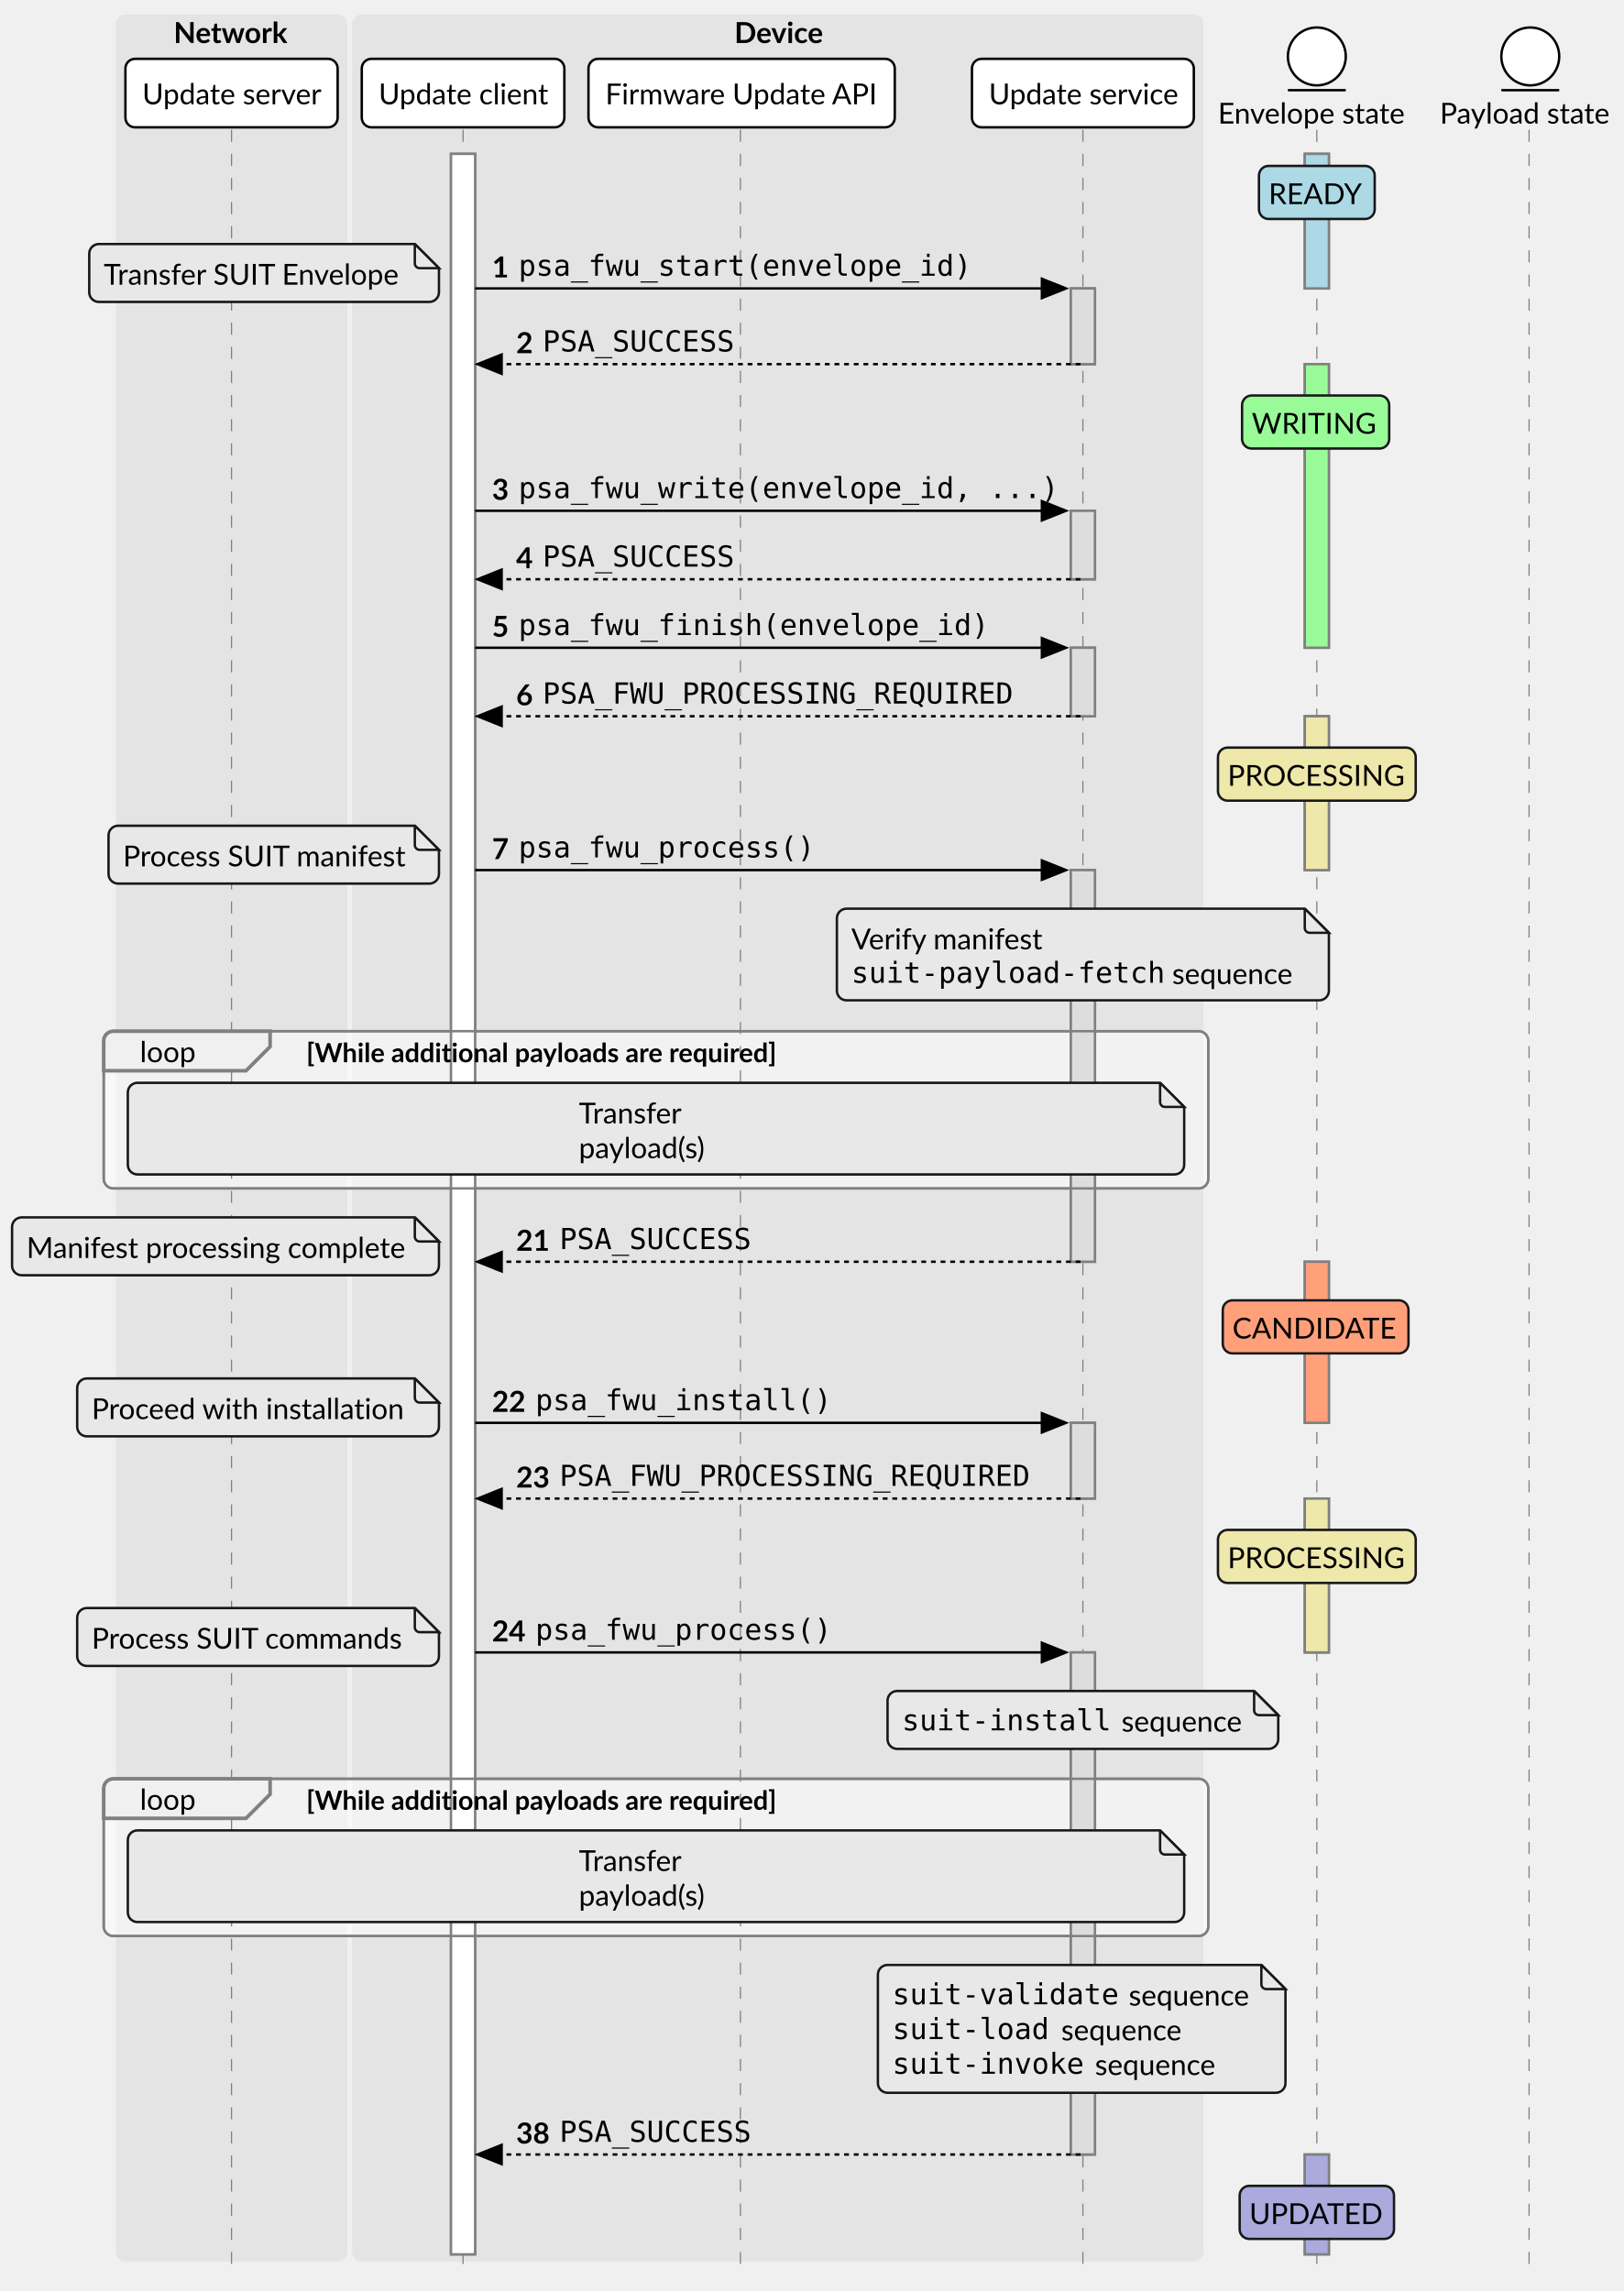
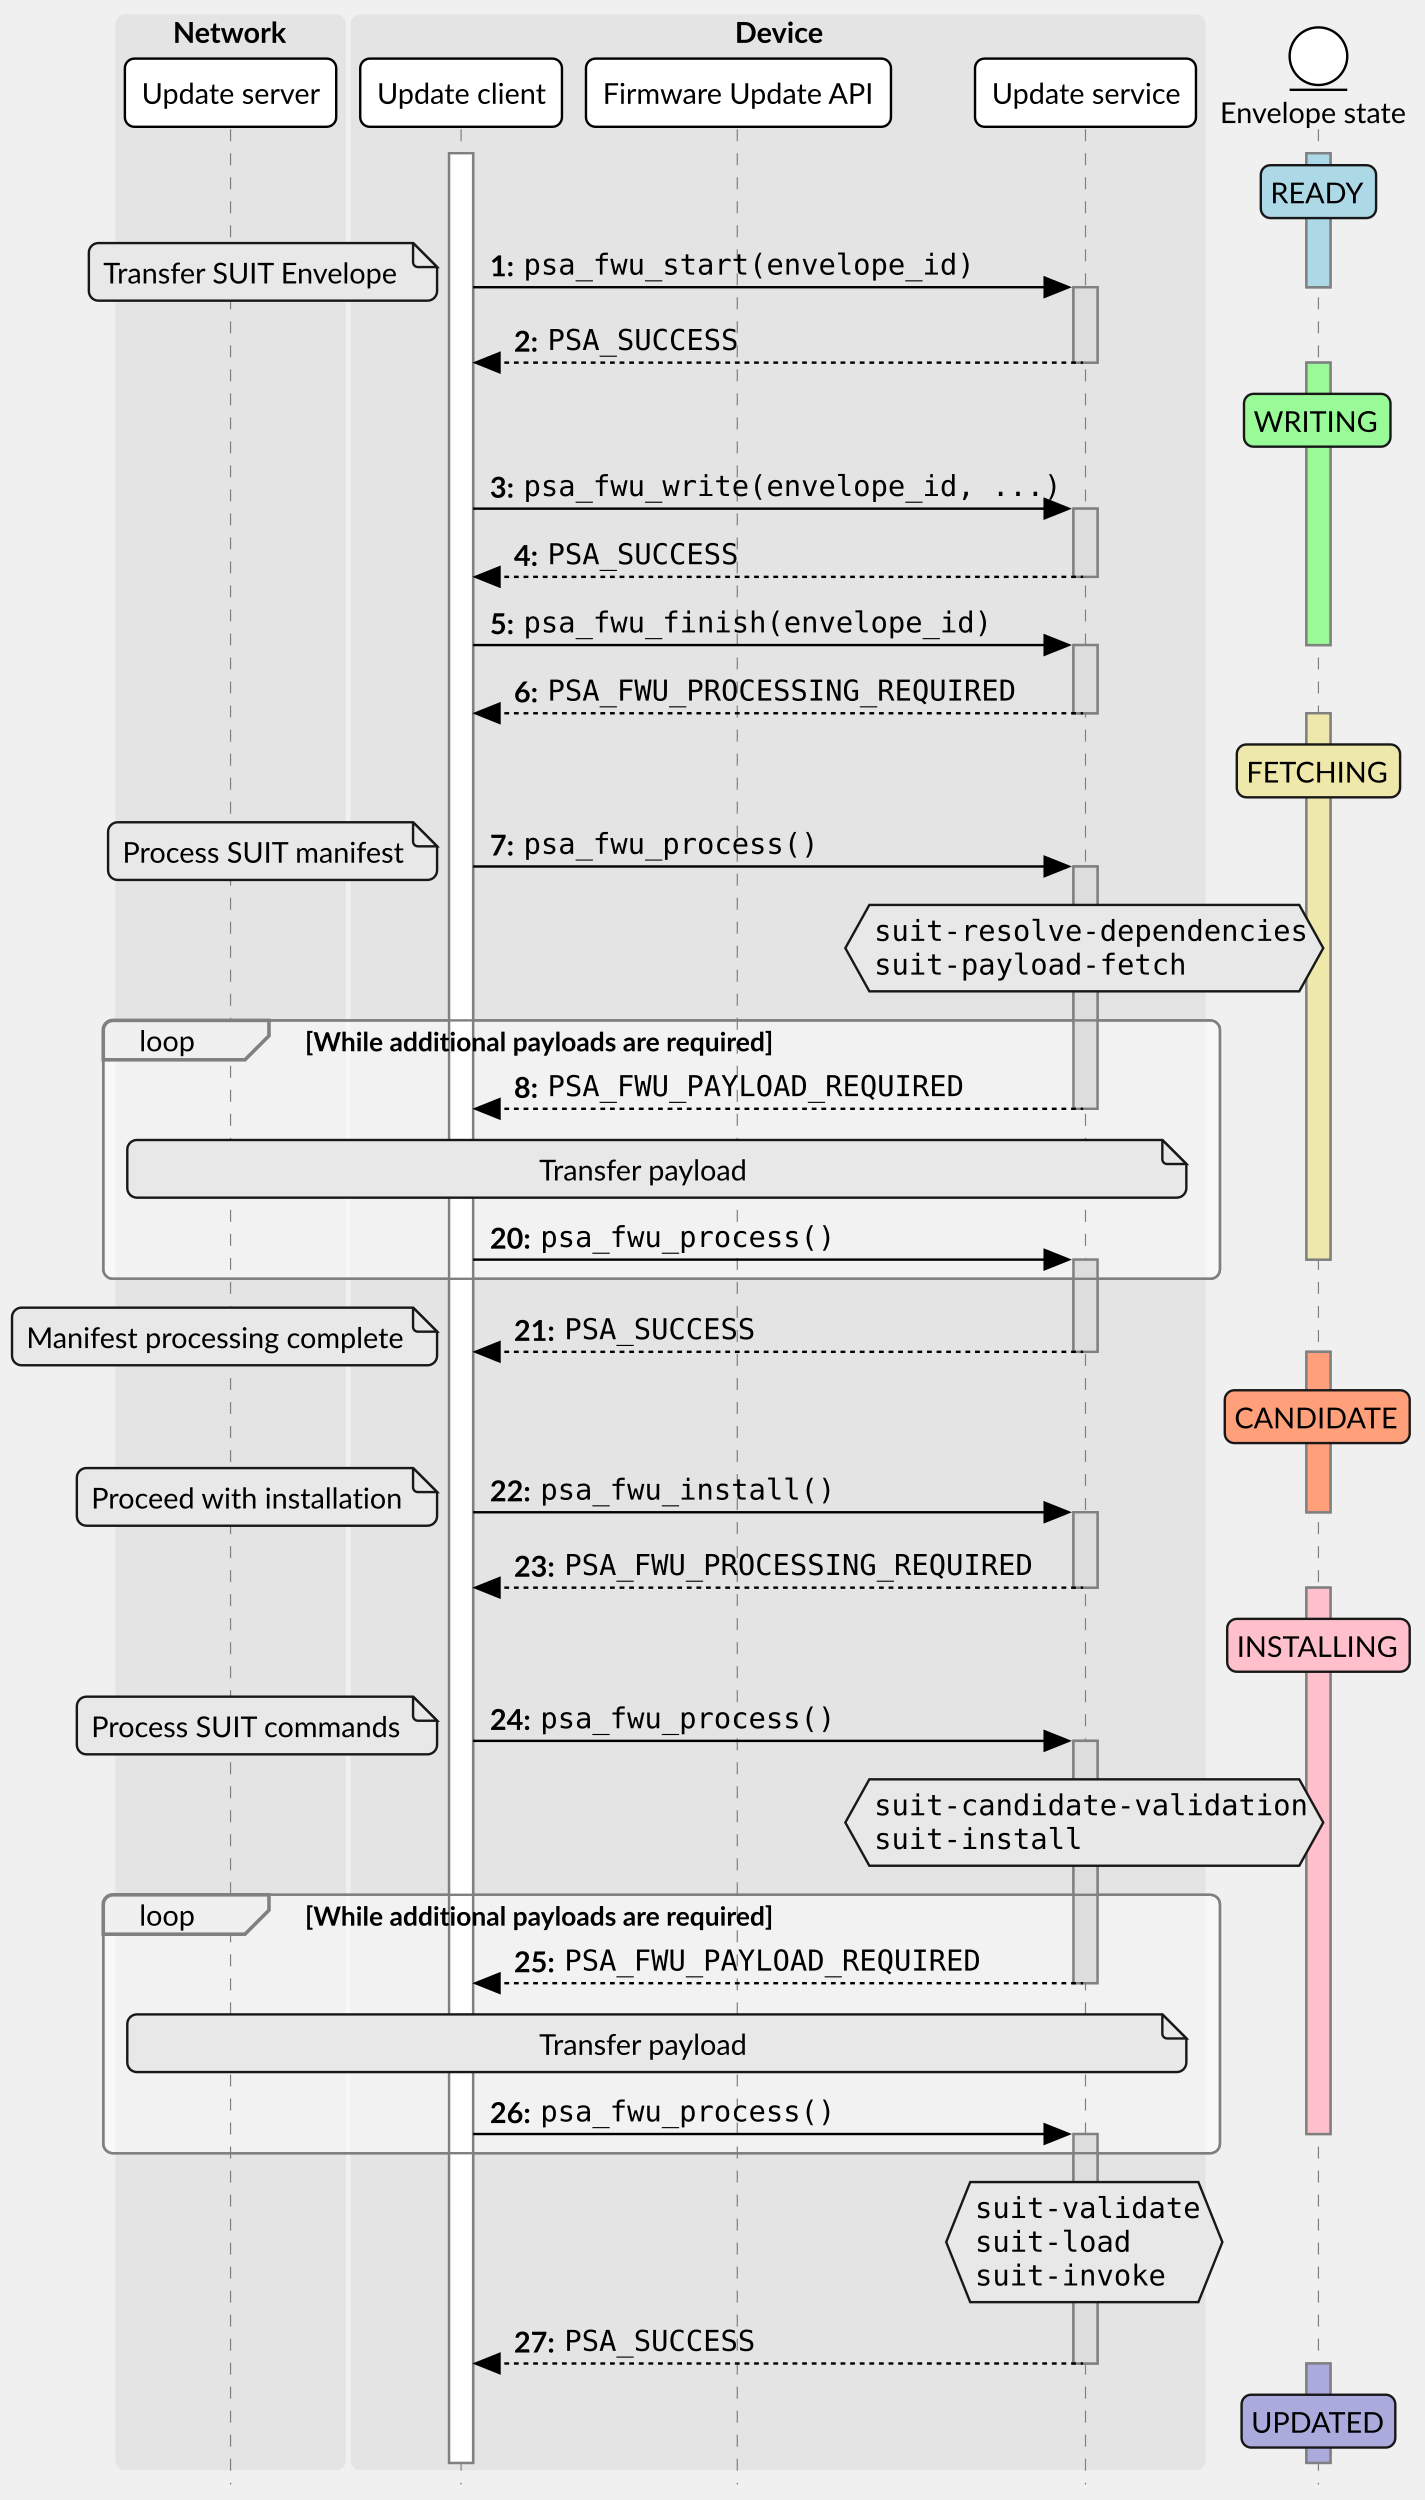
- <svg xmlns="http://www.w3.org/2000/svg" contentStyleType="text/css" height="950px" preserveAspectRatio="none" style="width:673px;height:950px;background:#FFFFFF55;" version="1.1" viewBox="0 0 673 950" width="673px" zoomAndPan="magnify">
+ <svg xmlns="http://www.w3.org/2000/svg" contentStyleType="text/css" height="1041px" preserveAspectRatio="none" style="width:593px;height:1041px;background:#FFFFFF55;" version="1.1" viewBox="0 0 593 1041" width="593px" zoomAndPan="magnify">
  <defs />
  <g>
-     <rect fill="#E0E0E0" fill-opacity="0.753" height="931.803" rx="4" ry="4" style="stroke:none;stroke-width:0.5;" width="96" x="48" y="6" />
+     <rect fill="#E0E0E0" fill-opacity="0.753" height="1022.558" rx="4" ry="4" style="stroke:none;stroke-width:0.5;" width="96" x="48" y="6" />
    <text fill="#000000" font-family="Lato,sans-serif" font-size="12" font-weight="bold" lengthAdjust="spacing" textLength="48" x="72" y="17.844">Network</text>
-     <rect fill="#E0E0E0" fill-opacity="0.753" height="931.803" rx="4" ry="4" style="stroke:none;stroke-width:0.5;" width="353" x="146" y="6" />
-     <text fill="#000000" font-family="Lato,sans-serif" font-size="12" font-weight="bold" lengthAdjust="spacing" textLength="36" x="304.5" y="17.844">Device</text>
-     <rect fill="#FFFFFF" height="871.003" style="stroke:#808080;stroke-width:1.0;" width="10" x="187" y="63.8" />
-     <rect fill="#DDDDDD" height="31.4" style="stroke:#808080;stroke-width:1.0;" width="10" x="444" y="119.6" />
-     <rect fill="#DDDDDD" height="28.4" style="stroke:#808080;stroke-width:1.0;" width="10" x="444" y="211.801" />
-     <rect fill="#DDDDDD" height="28.4" style="stroke:#808080;stroke-width:1.0;" width="10" x="444" y="268.601" />
-     <rect fill="#DDDDDD" height="162.401" style="stroke:#808080;stroke-width:1.0;" width="10" x="444" y="360.801" />
-     <rect fill="#DDDDDD" height="31.4" style="stroke:#808080;stroke-width:1.0;" width="10" x="444" y="590.002" />
-     <rect fill="#DDDDDD" height="208.201" style="stroke:#808080;stroke-width:1.0;" width="10" x="444" y="685.202" />
-     <rect fill="#ADD8E6" height="55.8" style="stroke:#808080;stroke-width:1.0;" width="10" x="541" y="63.8" />
-     <rect fill="#98FB98" height="117.6" style="stroke:#808080;stroke-width:1.0;" width="10" x="541" y="151" />
-     <rect fill="#EEE8AA" height="63.8" style="stroke:#808080;stroke-width:1.0;" width="10" x="541" y="297.001" />
-     <rect fill="#FFA07A" height="66.8" style="stroke:#808080;stroke-width:1.0;" width="10" x="541" y="523.202" />
-     <rect fill="#EEE8AA" height="63.8" style="stroke:#808080;stroke-width:1.0;" width="10" x="541" y="621.402" />
-     <rect fill="#AAAADD" height="41.4" style="stroke:#808080;stroke-width:1.0;" width="10" x="541" y="893.403" />
-     <rect fill="#FFFFFF" fill-opacity="0.502" height="65.2" rx="4" ry="4" style="stroke:#808080;stroke-width:1.0;" width="458" x="43" y="427.601" />
-     <rect fill="#FFFFFF" fill-opacity="0.502" height="65.2" rx="4" ry="4" style="stroke:#808080;stroke-width:1.0;" width="458" x="43" y="737.602" />
-     <line style="stroke:#808080;stroke-width:0.5;stroke-dasharray:5.0,5.0;" x1="96" x2="96" y1="53.8" y2="943.803" />
-     <line style="stroke:#808080;stroke-width:0.5;stroke-dasharray:5.0,5.0;" x1="192" x2="192" y1="53.8" y2="943.803" />
-     <line style="stroke:#808080;stroke-width:0.5;stroke-dasharray:5.0,5.0;" x1="307" x2="307" y1="53.8" y2="943.803" />
-     <line style="stroke:#808080;stroke-width:0.5;stroke-dasharray:5.0,5.0;" x1="449" x2="449" y1="53.8" y2="943.803" />
-     <line style="stroke:#808080;stroke-width:0.5;stroke-dasharray:5.0,5.0;" x1="546" x2="546" y1="53.8" y2="943.803" />
-     <line style="stroke:#808080;stroke-width:0.5;stroke-dasharray:5.0,5.0;" x1="634" x2="634" y1="53.8" y2="943.803" />
+     <rect fill="#E0E0E0" fill-opacity="0.753" height="1022.558" rx="4" ry="4" style="stroke:none;stroke-width:0.5;" width="356" x="146" y="6" />
+     <text fill="#000000" font-family="Lato,sans-serif" font-size="12" font-weight="bold" lengthAdjust="spacing" textLength="36" x="306" y="17.844">Device</text>
+     <rect fill="#FFFFFF" height="961.758" style="stroke:#808080;stroke-width:1.0;" width="10" x="187" y="63.8" />
+     <rect fill="#DDDDDD" height="31.4" style="stroke:#808080;stroke-width:1.0;" width="10" x="447" y="119.6" />
+     <rect fill="#DDDDDD" height="28.4" style="stroke:#808080;stroke-width:1.0;" width="10" x="447" y="211.801" />
+     <rect fill="#DDDDDD" height="28.4" style="stroke:#808080;stroke-width:1.0;" width="10" x="447" y="268.601" />
+     <rect fill="#DDDDDD" height="100.902" style="stroke:#808080;stroke-width:1.0;" width="10" x="447" y="360.801" />
+     <rect fill="#DDDDDD" height="38.4" style="stroke:#808080;stroke-width:1.0;" width="10" x="447" y="524.503" />
+     <rect fill="#DDDDDD" height="31.4" style="stroke:#808080;stroke-width:1.0;" width="10" x="447" y="629.703" />
+     <rect fill="#DDDDDD" height="100.902" style="stroke:#808080;stroke-width:1.0;" width="10" x="447" y="724.904" />
+     <rect fill="#DDDDDD" height="95.552" style="stroke:#808080;stroke-width:1.0;" width="10" x="447" y="888.606" />
+     <rect fill="#ADD8E6" height="55.8" style="stroke:#808080;stroke-width:1.0;" width="10" x="544" y="63.8" />
+     <rect fill="#98FB98" height="117.6" style="stroke:#808080;stroke-width:1.0;" width="10" x="544" y="151" />
+     <rect fill="#EEE8AA" height="227.502" style="stroke:#808080;stroke-width:1.0;" width="10" x="544" y="297.001" />
+     <rect fill="#FFA07A" height="66.8" style="stroke:#808080;stroke-width:1.0;" width="10" x="544" y="562.903" />
+     <rect fill="#FFC0CB" height="227.502" style="stroke:#808080;stroke-width:1.0;" width="10" x="544" y="661.104" />
+     <rect fill="#AAAADD" height="41.4" style="stroke:#808080;stroke-width:1.0;" width="10" x="544" y="984.158" />
+     <rect fill="#FFFFFF" fill-opacity="0.502" height="107.6" rx="4" ry="4" style="stroke:#808080;stroke-width:1.0;" width="465" x="43" y="424.903" />
+     <rect fill="#FFFFFF" fill-opacity="0.502" height="107.6" rx="4" ry="4" style="stroke:#808080;stroke-width:1.0;" width="465" x="43" y="789.005" />
+     <line style="stroke:#808080;stroke-width:0.5;stroke-dasharray:5.0,5.0;" x1="96" x2="96" y1="53.8" y2="1034.558" />
+     <line style="stroke:#808080;stroke-width:0.5;stroke-dasharray:5.0,5.0;" x1="192" x2="192" y1="53.8" y2="1034.558" />
+     <line style="stroke:#808080;stroke-width:0.5;stroke-dasharray:5.0,5.0;" x1="307" x2="307" y1="53.8" y2="1034.558" />
+     <line style="stroke:#808080;stroke-width:0.5;stroke-dasharray:5.0,5.0;" x1="452" x2="452" y1="53.8" y2="1034.558" />
+     <line style="stroke:#808080;stroke-width:0.5;stroke-dasharray:5.0,5.0;" x1="549" x2="549" y1="53.8" y2="1034.558" />
    <rect fill="#FFFFFF" height="28.4" rx="4" ry="4" style="stroke:#000000;stroke-width:1.0;" width="88" x="52" y="24.4" />
    <text fill="#000000" font-family="Lato,sans-serif" font-size="12" lengthAdjust="spacing" textLength="74" x="59" y="43.244">Update server</text>
    <rect fill="#FFFFFF" height="28.4" rx="4" ry="4" style="stroke:#000000;stroke-width:1.0;" width="84" x="150" y="24.4" />
    <text fill="#000000" font-family="Lato,sans-serif" font-size="12" lengthAdjust="spacing" textLength="70" x="157" y="43.244">Update client</text>
    <rect fill="#FFFFFF" height="28.4" rx="4" ry="4" style="stroke:#000000;stroke-width:1.0;" width="127" x="244" y="24.4" />
    <text fill="#000000" font-family="Lato,sans-serif" font-size="12" lengthAdjust="spacing" textLength="113" x="251" y="43.244">Firmware Update API</text>
-     <rect fill="#FFFFFF" height="28.4" rx="4" ry="4" style="stroke:#000000;stroke-width:1.0;" width="92" x="403" y="24.4" />
-     <text fill="#000000" font-family="Lato,sans-serif" font-size="12" lengthAdjust="spacing" textLength="78" x="410" y="43.244">Update service</text>
-     <text fill="#000000" font-family="Lato,sans-serif" font-size="12" lengthAdjust="spacing" textLength="76" x="505" y="51.244">Envelope state</text>
-     <ellipse cx="546" cy="23.4" fill="#FFFFFF" rx="12" ry="12" style="stroke:#000000;stroke-width:1.0;" />
-     <line style="stroke:#000000;stroke-width:1.0;" x1="534" x2="558" y1="37.4" y2="37.4" />
-     <text fill="#000000" font-family="Lato,sans-serif" font-size="12" lengthAdjust="spacing" textLength="69" x="597" y="51.244">Payload state</text>
-     <ellipse cx="634.5" cy="23.4" fill="#FFFFFF" rx="12" ry="12" style="stroke:#000000;stroke-width:1.0;" />
-     <line style="stroke:#000000;stroke-width:1.0;" x1="622.5" x2="646.5" y1="37.4" y2="37.4" />
-     <rect fill="#FFFFFF" height="871.003" style="stroke:#808080;stroke-width:1.0;" width="10" x="187" y="63.8" />
-     <rect fill="#DDDDDD" height="31.4" style="stroke:#808080;stroke-width:1.0;" width="10" x="444" y="119.6" />
-     <rect fill="#DDDDDD" height="28.4" style="stroke:#808080;stroke-width:1.0;" width="10" x="444" y="211.801" />
-     <rect fill="#DDDDDD" height="28.4" style="stroke:#808080;stroke-width:1.0;" width="10" x="444" y="268.601" />
-     <rect fill="#DDDDDD" height="162.401" style="stroke:#808080;stroke-width:1.0;" width="10" x="444" y="360.801" />
-     <rect fill="#DDDDDD" height="31.4" style="stroke:#808080;stroke-width:1.0;" width="10" x="444" y="590.002" />
-     <rect fill="#DDDDDD" height="208.201" style="stroke:#808080;stroke-width:1.0;" width="10" x="444" y="685.202" />
-     <rect fill="#ADD8E6" height="55.8" style="stroke:#808080;stroke-width:1.0;" width="10" x="541" y="63.8" />
-     <rect fill="#98FB98" height="117.6" style="stroke:#808080;stroke-width:1.0;" width="10" x="541" y="151" />
-     <rect fill="#EEE8AA" height="63.8" style="stroke:#808080;stroke-width:1.0;" width="10" x="541" y="297.001" />
-     <rect fill="#FFA07A" height="66.8" style="stroke:#808080;stroke-width:1.0;" width="10" x="541" y="523.202" />
-     <rect fill="#EEE8AA" height="63.8" style="stroke:#808080;stroke-width:1.0;" width="10" x="541" y="621.402" />
-     <rect fill="#AAAADD" height="41.4" style="stroke:#808080;stroke-width:1.0;" width="10" x="541" y="893.403" />
-     <rect fill="#ADD8E6" height="22" rx="4" ry="4" style="stroke:#181818;stroke-width:1.0;" width="48" x="522" y="68.8" />
-     <text fill="#000000" font-family="Lato,sans-serif" font-size="12" lengthAdjust="spacing" textLength="40" x="526" y="84.644">READY</text>
-     <polygon fill="#000000" points="432,115.6,442,119.6,432,123.6" style="stroke:#000000;stroke-width:1.0;" />
-     <line style="stroke:#000000;stroke-width:1.0;" x1="197" x2="438" y1="119.6" y2="119.6" />
-     <text fill="#000000" font-family="Lato,sans-serif" font-size="12" font-weight="bold" lengthAdjust="spacing" textLength="7" x="204" y="115.044">1</text>
-     <text fill="#000000" font-family="Consolas,Menlo,monospace" font-size="12" lengthAdjust="spacing" textLength="182" x="215" y="114.338">psa_fwu_start(envelope_id)</text>
+     <rect fill="#FFFFFF" height="28.4" rx="4" ry="4" style="stroke:#000000;stroke-width:1.0;" width="92" x="406" y="24.4" />
+     <text fill="#000000" font-family="Lato,sans-serif" font-size="12" lengthAdjust="spacing" textLength="78" x="413" y="43.244">Update service</text>
+     <text fill="#000000" font-family="Lato,sans-serif" font-size="12" lengthAdjust="spacing" textLength="76" x="508" y="51.244">Envelope state</text>
+     <ellipse cx="549" cy="23.4" fill="#FFFFFF" rx="12" ry="12" style="stroke:#000000;stroke-width:1.0;" />
+     <line style="stroke:#000000;stroke-width:1.0;" x1="537" x2="561" y1="37.4" y2="37.4" />
+     <rect fill="#FFFFFF" height="961.758" style="stroke:#808080;stroke-width:1.0;" width="10" x="187" y="63.8" />
+     <rect fill="#DDDDDD" height="31.4" style="stroke:#808080;stroke-width:1.0;" width="10" x="447" y="119.6" />
+     <rect fill="#DDDDDD" height="28.4" style="stroke:#808080;stroke-width:1.0;" width="10" x="447" y="211.801" />
+     <rect fill="#DDDDDD" height="28.4" style="stroke:#808080;stroke-width:1.0;" width="10" x="447" y="268.601" />
+     <rect fill="#DDDDDD" height="100.902" style="stroke:#808080;stroke-width:1.0;" width="10" x="447" y="360.801" />
+     <rect fill="#DDDDDD" height="38.4" style="stroke:#808080;stroke-width:1.0;" width="10" x="447" y="524.503" />
+     <rect fill="#DDDDDD" height="31.4" style="stroke:#808080;stroke-width:1.0;" width="10" x="447" y="629.703" />
+     <rect fill="#DDDDDD" height="100.902" style="stroke:#808080;stroke-width:1.0;" width="10" x="447" y="724.904" />
+     <rect fill="#DDDDDD" height="95.552" style="stroke:#808080;stroke-width:1.0;" width="10" x="447" y="888.606" />
+     <rect fill="#ADD8E6" height="55.8" style="stroke:#808080;stroke-width:1.0;" width="10" x="544" y="63.8" />
+     <rect fill="#98FB98" height="117.6" style="stroke:#808080;stroke-width:1.0;" width="10" x="544" y="151" />
+     <rect fill="#EEE8AA" height="227.502" style="stroke:#808080;stroke-width:1.0;" width="10" x="544" y="297.001" />
+     <rect fill="#FFA07A" height="66.8" style="stroke:#808080;stroke-width:1.0;" width="10" x="544" y="562.903" />
+     <rect fill="#FFC0CB" height="227.502" style="stroke:#808080;stroke-width:1.0;" width="10" x="544" y="661.104" />
+     <rect fill="#AAAADD" height="41.4" style="stroke:#808080;stroke-width:1.0;" width="10" x="544" y="984.158" />
+     <rect fill="#ADD8E6" height="22" rx="4" ry="4" style="stroke:#181818;stroke-width:1.0;" width="48" x="525" y="68.8" />
+     <text fill="#000000" font-family="Lato,sans-serif" font-size="12" lengthAdjust="spacing" textLength="40" x="529" y="84.644">READY</text>
+     <polygon fill="#000000" points="435,115.6,445,119.6,435,123.6" style="stroke:#000000;stroke-width:1.0;" />
+     <line style="stroke:#000000;stroke-width:1.0;" x1="197" x2="441" y1="119.6" y2="119.6" />
+     <text fill="#000000" font-family="Lato,sans-serif" font-size="12" font-weight="bold" lengthAdjust="spacing" textLength="10" x="204" y="115.044">1:</text>
+     <text fill="#000000" font-family="Consolas,Menlo,monospace" font-size="12" lengthAdjust="spacing" textLength="182" x="218" y="114.338">psa_fwu_start(envelope_id)</text>
    <path d="M37,105.2 L37,121.2 A4,4 0 0 0 41,125.2 L178,125.2 A4,4 0 0 0 182,121.2 L182,111.2 L172,101.2 L41,101.2 A4,4 0 0 0 37,105.2 " fill="#E8E8E8" style="stroke:#181818;stroke-width:1.0;" />
    <path d="M172,101.2 L172,109.2 A2,2 0 0 0 174,111.2 L182,111.2 L172,101.2 " fill="#E8E8E8" style="stroke:#181818;stroke-width:1.0;" />
    <text fill="#000000" font-family="Lato,sans-serif" font-size="12" lengthAdjust="spacing" textLength="124" x="43" y="118.044">Transfer SUIT Envelope</text>
    <polygon fill="#000000" points="208,147,198,151,208,155" style="stroke:#000000;stroke-width:1.0;" />
-     <line style="stroke:#000000;stroke-width:1.0;stroke-dasharray:2.0,2.0;" x1="202" x2="448" y1="151" y2="151" />
-     <text fill="#000000" font-family="Lato,sans-serif" font-size="12" font-weight="bold" lengthAdjust="spacing" textLength="7" x="214" y="146.445">2</text>
-     <text fill="#000000" font-family="Consolas,Menlo,monospace" font-size="12" lengthAdjust="spacing" textLength="77" x="225" y="145.738">PSA_SUCCESS</text>
-     <rect fill="#98FB98" height="22" rx="4" ry="4" style="stroke:#181818;stroke-width:1.0;" width="61" x="515" y="164" />
-     <text fill="#000000" font-family="Lato,sans-serif" font-size="12" lengthAdjust="spacing" textLength="53" x="519" y="179.845">WRITING</text>
-     <polygon fill="#000000" points="432,207.801,442,211.801,432,215.801" style="stroke:#000000;stroke-width:1.0;" />
-     <line style="stroke:#000000;stroke-width:1.0;" x1="197" x2="438" y1="211.801" y2="211.801" />
-     <text fill="#000000" font-family="Lato,sans-serif" font-size="12" font-weight="bold" lengthAdjust="spacing" textLength="7" x="204" y="207.245">3</text>
-     <text fill="#000000" font-family="Consolas,Menlo,monospace" font-size="12" lengthAdjust="spacing" textLength="217" x="215" y="206.538">psa_fwu_write(envelope_id, ...)</text>
+     <line style="stroke:#000000;stroke-width:1.0;stroke-dasharray:2.0,2.0;" x1="202" x2="451" y1="151" y2="151" />
+     <text fill="#000000" font-family="Lato,sans-serif" font-size="12" font-weight="bold" lengthAdjust="spacing" textLength="10" x="214" y="146.445">2:</text>
+     <text fill="#000000" font-family="Consolas,Menlo,monospace" font-size="12" lengthAdjust="spacing" textLength="77" x="228" y="145.738">PSA_SUCCESS</text>
+     <rect fill="#98FB98" height="22" rx="4" ry="4" style="stroke:#181818;stroke-width:1.0;" width="61" x="518" y="164" />
+     <text fill="#000000" font-family="Lato,sans-serif" font-size="12" lengthAdjust="spacing" textLength="53" x="522" y="179.845">WRITING</text>
+     <polygon fill="#000000" points="435,207.801,445,211.801,435,215.801" style="stroke:#000000;stroke-width:1.0;" />
+     <line style="stroke:#000000;stroke-width:1.0;" x1="197" x2="441" y1="211.801" y2="211.801" />
+     <text fill="#000000" font-family="Lato,sans-serif" font-size="12" font-weight="bold" lengthAdjust="spacing" textLength="10" x="204" y="207.245">3:</text>
+     <text fill="#000000" font-family="Consolas,Menlo,monospace" font-size="12" lengthAdjust="spacing" textLength="217" x="218" y="206.538">psa_fwu_write(envelope_id, ...)</text>
    <polygon fill="#000000" points="208,236.201,198,240.201,208,244.201" style="stroke:#000000;stroke-width:1.0;" />
-     <line style="stroke:#000000;stroke-width:1.0;stroke-dasharray:2.0,2.0;" x1="202" x2="448" y1="240.201" y2="240.201" />
-     <text fill="#000000" font-family="Lato,sans-serif" font-size="12" font-weight="bold" lengthAdjust="spacing" textLength="7" x="214" y="235.645">4</text>
-     <text fill="#000000" font-family="Consolas,Menlo,monospace" font-size="12" lengthAdjust="spacing" textLength="77" x="225" y="234.938">PSA_SUCCESS</text>
-     <polygon fill="#000000" points="432,264.601,442,268.601,432,272.601" style="stroke:#000000;stroke-width:1.0;" />
-     <line style="stroke:#000000;stroke-width:1.0;" x1="197" x2="438" y1="268.601" y2="268.601" />
-     <text fill="#000000" font-family="Lato,sans-serif" font-size="12" font-weight="bold" lengthAdjust="spacing" textLength="7" x="204" y="264.045">5</text>
-     <text fill="#000000" font-family="Consolas,Menlo,monospace" font-size="12" lengthAdjust="spacing" textLength="189" x="215" y="263.338">psa_fwu_finish(envelope_id)</text>
+     <line style="stroke:#000000;stroke-width:1.0;stroke-dasharray:2.0,2.0;" x1="202" x2="451" y1="240.201" y2="240.201" />
+     <text fill="#000000" font-family="Lato,sans-serif" font-size="12" font-weight="bold" lengthAdjust="spacing" textLength="10" x="214" y="235.645">4:</text>
+     <text fill="#000000" font-family="Consolas,Menlo,monospace" font-size="12" lengthAdjust="spacing" textLength="77" x="228" y="234.938">PSA_SUCCESS</text>
+     <polygon fill="#000000" points="435,264.601,445,268.601,435,272.601" style="stroke:#000000;stroke-width:1.0;" />
+     <line style="stroke:#000000;stroke-width:1.0;" x1="197" x2="441" y1="268.601" y2="268.601" />
+     <text fill="#000000" font-family="Lato,sans-serif" font-size="12" font-weight="bold" lengthAdjust="spacing" textLength="10" x="204" y="264.045">5:</text>
+     <text fill="#000000" font-family="Consolas,Menlo,monospace" font-size="12" lengthAdjust="spacing" textLength="189" x="218" y="263.338">psa_fwu_finish(envelope_id)</text>
    <polygon fill="#000000" points="208,293.001,198,297.001,208,301.001" style="stroke:#000000;stroke-width:1.0;" />
-     <line style="stroke:#000000;stroke-width:1.0;stroke-dasharray:2.0,2.0;" x1="202" x2="448" y1="297.001" y2="297.001" />
-     <text fill="#000000" font-family="Lato,sans-serif" font-size="12" font-weight="bold" lengthAdjust="spacing" textLength="7" x="214" y="292.445">6</text>
-     <text fill="#000000" font-family="Consolas,Menlo,monospace" font-size="12" lengthAdjust="spacing" textLength="189" x="225" y="291.738">PSA_FWU_PROCESSING_REQUIRED</text>
-     <rect fill="#EEE8AA" height="22" rx="4" ry="4" style="stroke:#181818;stroke-width:1.0;" width="82" x="505" y="310.001" />
-     <text fill="#000000" font-family="Lato,sans-serif" font-size="12" lengthAdjust="spacing" textLength="74" x="509" y="325.845">PROCESSING</text>
-     <polygon fill="#000000" points="432,356.801,442,360.801,432,364.801" style="stroke:#000000;stroke-width:1.0;" />
-     <line style="stroke:#000000;stroke-width:1.0;" x1="197" x2="438" y1="360.801" y2="360.801" />
-     <text fill="#000000" font-family="Lato,sans-serif" font-size="12" font-weight="bold" lengthAdjust="spacing" textLength="7" x="204" y="356.245">7</text>
-     <text fill="#000000" font-family="Consolas,Menlo,monospace" font-size="12" lengthAdjust="spacing" textLength="119" x="215" y="355.539">psa_fwu_process()</text>
+     <line style="stroke:#000000;stroke-width:1.0;stroke-dasharray:2.0,2.0;" x1="202" x2="451" y1="297.001" y2="297.001" />
+     <text fill="#000000" font-family="Lato,sans-serif" font-size="12" font-weight="bold" lengthAdjust="spacing" textLength="10" x="214" y="292.445">6:</text>
+     <text fill="#000000" font-family="Consolas,Menlo,monospace" font-size="12" lengthAdjust="spacing" textLength="189" x="228" y="291.738">PSA_FWU_PROCESSING_REQUIRED</text>
+     <rect fill="#EEE8AA" height="22" rx="4" ry="4" style="stroke:#181818;stroke-width:1.0;" width="68" x="515" y="310.001" />
+     <text fill="#000000" font-family="Lato,sans-serif" font-size="12" lengthAdjust="spacing" textLength="60" x="519" y="325.845">FETCHING</text>
+     <polygon fill="#000000" points="435,356.801,445,360.801,435,364.801" style="stroke:#000000;stroke-width:1.0;" />
+     <line style="stroke:#000000;stroke-width:1.0;" x1="197" x2="441" y1="360.801" y2="360.801" />
+     <text fill="#000000" font-family="Lato,sans-serif" font-size="12" font-weight="bold" lengthAdjust="spacing" textLength="10" x="204" y="356.245">7:</text>
+     <text fill="#000000" font-family="Consolas,Menlo,monospace" font-size="12" lengthAdjust="spacing" textLength="119" x="218" y="355.539">psa_fwu_process()</text>
    <path d="M45,346.401 L45,362.401 A4,4 0 0 0 49,366.401 L178,366.401 A4,4 0 0 0 182,362.401 L182,352.401 L172,342.401 L49,342.401 A4,4 0 0 0 45,346.401 " fill="#E8E8E8" style="stroke:#181818;stroke-width:1.0;" />
    <path d="M172,342.401 L172,350.401 A2,2 0 0 0 174,352.401 L182,352.401 L172,342.401 " fill="#E8E8E8" style="stroke:#181818;stroke-width:1.0;" />
    <text fill="#000000" font-family="Lato,sans-serif" font-size="12" lengthAdjust="spacing" textLength="116" x="51" y="359.245">Process SUIT manifest</text>
-     <path d="M347,380.801 L347,410.801 A4,4 0 0 0 351,414.801 L547,414.801 A4,4 0 0 0 551,410.801 L551,386.801 L541,376.801 L351,376.801 A4,4 0 0 0 347,380.801 " fill="#E8E8E8" style="stroke:#181818;stroke-width:1.0;" />
-     <path d="M541,376.801 L541,384.801 A2,2 0 0 0 543,386.801 L551,386.801 L541,376.801 " fill="#E8E8E8" style="stroke:#181818;stroke-width:1.0;" />
-     <text fill="#000000" font-family="Lato,sans-serif" font-size="12" lengthAdjust="spacing" textLength="79" x="353" y="393.645">Verify manifest</text>
-     <text fill="#000000" font-family="Consolas,Menlo,monospace" font-size="12" lengthAdjust="spacing" textLength="126" x="353" y="407.514">suit-payload-fetch</text>
-     <text fill="#000000" font-family="Lato,sans-serif" font-size="12" lengthAdjust="spacing" textLength="50" x="486" y="408.045">sequence</text>
-     <path d="M47,427.601 L112,427.601 L112,434.002 L102,444.002 L43,444.002 L43,431.601 A4,4 0 0 1 47,427.601 " fill="#F0F0F0" style="stroke:#808080;stroke-width:1.5;" />
-     <rect fill="none" height="65.2" rx="4" ry="4" style="stroke:#808080;stroke-width:1.0;" width="458" x="43" y="427.601" />
-     <text fill="#000000" font-family="Lato,sans-serif" font-size="12" lengthAdjust="spacing" textLength="24" x="58" y="440.445">loop</text>
-     <text fill="#000000" font-family="Lato,sans-serif" font-size="11" font-weight="bold" lengthAdjust="spacing" textLength="197" x="127" y="440.459">[While additional payloads are required]</text>
-     <path d="M53,453.002 L53,483.002 A4,4 0 0 0 57,487.002 L487,487.002 A4,4 0 0 0 491,483.002 L491,459.002 L481,449.002 L57,449.002 A4,4 0 0 0 53,453.002 " fill="#E8E8E8" style="stroke:#181818;stroke-width:1.0;" />
-     <path d="M481,449.002 L481,457.002 A2,2 0 0 0 483,459.002 L491,459.002 L481,449.002 " fill="#E8E8E8" style="stroke:#181818;stroke-width:1.0;" />
-     <text fill="#000000" font-family="Lato,sans-serif" font-size="12" lengthAdjust="spacing" textLength="45" x="240" y="465.846">Transfer</text>
-     <text fill="#000000" font-family="Lato,sans-serif" font-size="12" lengthAdjust="spacing" textLength="55" x="240" y="480.246">payload(s)</text>
-     <polygon fill="#000000" points="208,519.202,198,523.202,208,527.202" style="stroke:#000000;stroke-width:1.0;" />
-     <line style="stroke:#000000;stroke-width:1.0;stroke-dasharray:2.0,2.0;" x1="202" x2="448" y1="523.202" y2="523.202" />
-     <text fill="#000000" font-family="Lato,sans-serif" font-size="12" font-weight="bold" lengthAdjust="spacing" textLength="14" x="214" y="518.646">21</text>
-     <text fill="#000000" font-family="Consolas,Menlo,monospace" font-size="12" lengthAdjust="spacing" textLength="77" x="232" y="517.939">PSA_SUCCESS</text>
-     <path d="M5,508.802 L5,524.802 A4,4 0 0 0 9,528.802 L178,528.802 A4,4 0 0 0 182,524.802 L182,514.802 L172,504.802 L9,504.802 A4,4 0 0 0 5,508.802 " fill="#E8E8E8" style="stroke:#181818;stroke-width:1.0;" />
-     <path d="M172,504.802 L172,512.802 A2,2 0 0 0 174,514.802 L182,514.802 L172,504.802 " fill="#E8E8E8" style="stroke:#181818;stroke-width:1.0;" />
-     <text fill="#000000" font-family="Lato,sans-serif" font-size="12" lengthAdjust="spacing" textLength="156" x="11" y="521.646">Manifest processing complete</text>
-     <rect fill="#FFA07A" height="22" rx="4" ry="4" style="stroke:#181818;stroke-width:1.0;" width="77" x="507" y="539.202" />
-     <text fill="#000000" font-family="Lato,sans-serif" font-size="12" lengthAdjust="spacing" textLength="69" x="511" y="555.046">CANDIDATE</text>
-     <polygon fill="#000000" points="432,586.002,442,590.002,432,594.002" style="stroke:#000000;stroke-width:1.0;" />
-     <line style="stroke:#000000;stroke-width:1.0;" x1="197" x2="438" y1="590.002" y2="590.002" />
-     <text fill="#000000" font-family="Lato,sans-serif" font-size="12" font-weight="bold" lengthAdjust="spacing" textLength="14" x="204" y="585.446">22</text>
-     <text fill="#000000" font-family="Consolas,Menlo,monospace" font-size="12" lengthAdjust="spacing" textLength="119" x="222" y="584.74">psa_fwu_install()</text>
-     <path d="M32,575.602 L32,591.602 A4,4 0 0 0 36,595.602 L178,595.602 A4,4 0 0 0 182,591.602 L182,581.602 L172,571.602 L36,571.602 A4,4 0 0 0 32,575.602 " fill="#E8E8E8" style="stroke:#181818;stroke-width:1.0;" />
-     <path d="M172,571.602 L172,579.602 A2,2 0 0 0 174,581.602 L182,581.602 L172,571.602 " fill="#E8E8E8" style="stroke:#181818;stroke-width:1.0;" />
-     <text fill="#000000" font-family="Lato,sans-serif" font-size="12" lengthAdjust="spacing" textLength="129" x="38" y="588.446">Proceed with installation</text>
-     <polygon fill="#000000" points="208,617.402,198,621.402,208,625.402" style="stroke:#000000;stroke-width:1.0;" />
-     <line style="stroke:#000000;stroke-width:1.0;stroke-dasharray:2.0,2.0;" x1="202" x2="448" y1="621.402" y2="621.402" />
-     <text fill="#000000" font-family="Lato,sans-serif" font-size="12" font-weight="bold" lengthAdjust="spacing" textLength="14" x="214" y="616.846">23</text>
-     <text fill="#000000" font-family="Consolas,Menlo,monospace" font-size="12" lengthAdjust="spacing" textLength="189" x="232" y="616.14">PSA_FWU_PROCESSING_REQUIRED</text>
-     <rect fill="#EEE8AA" height="22" rx="4" ry="4" style="stroke:#181818;stroke-width:1.0;" width="82" x="505" y="634.402" />
-     <text fill="#000000" font-family="Lato,sans-serif" font-size="12" lengthAdjust="spacing" textLength="74" x="509" y="650.246">PROCESSING</text>
-     <polygon fill="#000000" points="432,681.202,442,685.202,432,689.202" style="stroke:#000000;stroke-width:1.0;" />
-     <line style="stroke:#000000;stroke-width:1.0;" x1="197" x2="438" y1="685.202" y2="685.202" />
-     <text fill="#000000" font-family="Lato,sans-serif" font-size="12" font-weight="bold" lengthAdjust="spacing" textLength="14" x="204" y="680.646">24</text>
-     <text fill="#000000" font-family="Consolas,Menlo,monospace" font-size="12" lengthAdjust="spacing" textLength="119" x="222" y="679.94">psa_fwu_process()</text>
-     <path d="M32,670.802 L32,686.802 A4,4 0 0 0 36,690.802 L178,690.802 A4,4 0 0 0 182,686.802 L182,676.802 L172,666.802 L36,666.802 A4,4 0 0 0 32,670.802 " fill="#E8E8E8" style="stroke:#181818;stroke-width:1.0;" />
-     <path d="M172,666.802 L172,674.802 A2,2 0 0 0 174,676.802 L182,676.802 L172,666.802 " fill="#E8E8E8" style="stroke:#181818;stroke-width:1.0;" />
-     <text fill="#000000" font-family="Lato,sans-serif" font-size="12" lengthAdjust="spacing" textLength="129" x="38" y="683.646">Process SUIT commands</text>
-     <path d="M368,705.202 L368,721.202 A4,4 0 0 0 372,725.202 L526,725.202 A4,4 0 0 0 530,721.202 L530,711.202 L520,701.202 L372,701.202 A4,4 0 0 0 368,705.202 " fill="#E8E8E8" style="stroke:#181818;stroke-width:1.0;" />
-     <path d="M520,701.202 L520,709.202 A2,2 0 0 0 522,711.202 L530,711.202 L520,701.202 " fill="#E8E8E8" style="stroke:#181818;stroke-width:1.0;" />
-     <text fill="#000000" font-family="Consolas,Menlo,monospace" font-size="12" lengthAdjust="spacing" textLength="84" x="374" y="717.514">suit-install</text>
-     <text fill="#000000" font-family="Lato,sans-serif" font-size="12" lengthAdjust="spacing" textLength="50" x="465" y="718.046">sequence</text>
-     <path d="M47,737.602 L112,737.602 L112,744.003 L102,754.003 L43,754.003 L43,741.602 A4,4 0 0 1 47,737.602 " fill="#F0F0F0" style="stroke:#808080;stroke-width:1.5;" />
-     <rect fill="none" height="65.2" rx="4" ry="4" style="stroke:#808080;stroke-width:1.0;" width="458" x="43" y="737.602" />
-     <text fill="#000000" font-family="Lato,sans-serif" font-size="12" lengthAdjust="spacing" textLength="24" x="58" y="750.447">loop</text>
-     <text fill="#000000" font-family="Lato,sans-serif" font-size="11" font-weight="bold" lengthAdjust="spacing" textLength="197" x="127" y="750.46">[While additional payloads are required]</text>
-     <path d="M53,763.003 L53,793.003 A4,4 0 0 0 57,797.003 L487,797.003 A4,4 0 0 0 491,793.003 L491,769.003 L481,759.003 L57,759.003 A4,4 0 0 0 53,763.003 " fill="#E8E8E8" style="stroke:#181818;stroke-width:1.0;" />
-     <path d="M481,759.003 L481,767.003 A2,2 0 0 0 483,769.003 L491,769.003 L481,759.003 " fill="#E8E8E8" style="stroke:#181818;stroke-width:1.0;" />
-     <text fill="#000000" font-family="Lato,sans-serif" font-size="12" lengthAdjust="spacing" textLength="45" x="240" y="775.847">Transfer</text>
-     <text fill="#000000" font-family="Lato,sans-serif" font-size="12" lengthAdjust="spacing" textLength="55" x="240" y="790.247">payload(s)</text>
-     <path d="M364,818.803 L364,863.803 A4,4 0 0 0 368,867.803 L529,867.803 A4,4 0 0 0 533,863.803 L533,824.803 L523,814.803 L368,814.803 A4,4 0 0 0 364,818.803 " fill="#E8E8E8" style="stroke:#181818;stroke-width:1.0;" />
-     <path d="M523,814.803 L523,822.803 A2,2 0 0 0 525,824.803 L533,824.803 L523,814.803 " fill="#E8E8E8" style="stroke:#181818;stroke-width:1.0;" />
-     <text fill="#000000" font-family="Consolas,Menlo,monospace" font-size="12" lengthAdjust="spacing" textLength="91" x="370" y="831.115">suit-validate</text>
-     <text fill="#000000" font-family="Lato,sans-serif" font-size="12" lengthAdjust="spacing" textLength="50" x="468" y="831.647">sequence</text>
-     <text fill="#000000" font-family="Consolas,Menlo,monospace" font-size="12" lengthAdjust="spacing" textLength="63" x="370" y="845.515">suit-load</text>
-     <text fill="#000000" font-family="Lato,sans-serif" font-size="12" lengthAdjust="spacing" textLength="50" x="440" y="846.047">sequence</text>
-     <text fill="#000000" font-family="Consolas,Menlo,monospace" font-size="12" lengthAdjust="spacing" textLength="77" x="370" y="859.915">suit-invoke</text>
-     <text fill="#000000" font-family="Lato,sans-serif" font-size="12" lengthAdjust="spacing" textLength="50" x="454" y="860.447">sequence</text>
-     <polygon fill="#000000" points="208,889.403,198,893.403,208,897.403" style="stroke:#000000;stroke-width:1.0;" />
-     <line style="stroke:#000000;stroke-width:1.0;stroke-dasharray:2.0,2.0;" x1="202" x2="448" y1="893.403" y2="893.403" />
-     <text fill="#000000" font-family="Lato,sans-serif" font-size="12" font-weight="bold" lengthAdjust="spacing" textLength="14" x="214" y="888.847">38</text>
-     <text fill="#000000" font-family="Consolas,Menlo,monospace" font-size="12" lengthAdjust="spacing" textLength="77" x="232" y="888.141">PSA_SUCCESS</text>
-     <rect fill="#AAAADD" height="22" rx="4" ry="4" style="stroke:#181818;stroke-width:1.0;" width="64" x="514" y="906.403" />
-     <text fill="#000000" font-family="Lato,sans-serif" font-size="12" lengthAdjust="spacing" textLength="56" x="518" y="922.247">UPDATED</text>
+     <polygon fill="#E8E8E8" points="362,376.801,541,376.801,551,394.801,541,412.801,362,412.801,352,394.801,362,376.801" style="stroke:#181818;stroke-width:1.0;" />
+     <text fill="#000000" font-family="Consolas,Menlo,monospace" font-size="12" lengthAdjust="spacing" textLength="175" x="364" y="391.764">suit-resolve-dependencies</text>
+     <text fill="#000000" font-family="Consolas,Menlo,monospace" font-size="12" lengthAdjust="spacing" textLength="126" x="364" y="405.815">suit-payload-fetch</text>
+     <path d="M47,424.903 L112,424.903 L112,431.303 L102,441.303 L43,441.303 L43,428.903 A4,4 0 0 1 47,424.903 " fill="#F0F0F0" style="stroke:#808080;stroke-width:1.5;" />
+     <rect fill="none" height="107.6" rx="4" ry="4" style="stroke:#808080;stroke-width:1.0;" width="465" x="43" y="424.903" />
+     <text fill="#000000" font-family="Lato,sans-serif" font-size="12" lengthAdjust="spacing" textLength="24" x="58" y="437.747">loop</text>
+     <text fill="#000000" font-family="Lato,sans-serif" font-size="11" font-weight="bold" lengthAdjust="spacing" textLength="197" x="127" y="437.76">[While additional payloads are required]</text>
+     <polygon fill="#000000" points="208,457.703,198,461.703,208,465.703" style="stroke:#000000;stroke-width:1.0;" />
+     <line style="stroke:#000000;stroke-width:1.0;stroke-dasharray:2.0,2.0;" x1="202" x2="451" y1="461.703" y2="461.703" />
+     <text fill="#000000" font-family="Lato,sans-serif" font-size="12" font-weight="bold" lengthAdjust="spacing" textLength="10" x="214" y="457.147">8:</text>
+     <text fill="#000000" font-family="Consolas,Menlo,monospace" font-size="12" lengthAdjust="spacing" textLength="168" x="228" y="456.44">PSA_FWU_PAYLOAD_REQUIRED</text>
+     <path d="M53,478.703 L53,494.703 A4,4 0 0 0 57,498.703 L490,498.703 A4,4 0 0 0 494,494.703 L494,484.703 L484,474.703 L57,474.703 A4,4 0 0 0 53,478.703 " fill="#E8E8E8" style="stroke:#181818;stroke-width:1.0;" />
+     <path d="M484,474.703 L484,482.703 A2,2 0 0 0 486,484.703 L494,484.703 L484,474.703 " fill="#E8E8E8" style="stroke:#181818;stroke-width:1.0;" />
+     <text fill="#000000" font-family="Lato,sans-serif" font-size="12" lengthAdjust="spacing" textLength="89" x="224.5" y="491.547">Transfer payload</text>
+     <polygon fill="#000000" points="435,520.503,445,524.503,435,528.503" style="stroke:#000000;stroke-width:1.0;" />
+     <line style="stroke:#000000;stroke-width:1.0;" x1="197" x2="441" y1="524.503" y2="524.503" />
+     <text fill="#000000" font-family="Lato,sans-serif" font-size="12" font-weight="bold" lengthAdjust="spacing" textLength="17" x="204" y="519.947">20:</text>
+     <text fill="#000000" font-family="Consolas,Menlo,monospace" font-size="12" lengthAdjust="spacing" textLength="119" x="225" y="519.241">psa_fwu_process()</text>
+     <polygon fill="#000000" points="208,558.903,198,562.903,208,566.903" style="stroke:#000000;stroke-width:1.0;" />
+     <line style="stroke:#000000;stroke-width:1.0;stroke-dasharray:2.0,2.0;" x1="202" x2="451" y1="562.903" y2="562.903" />
+     <text fill="#000000" font-family="Lato,sans-serif" font-size="12" font-weight="bold" lengthAdjust="spacing" textLength="17" x="214" y="558.347">21:</text>
+     <text fill="#000000" font-family="Consolas,Menlo,monospace" font-size="12" lengthAdjust="spacing" textLength="77" x="235" y="557.641">PSA_SUCCESS</text>
+     <path d="M5,548.503 L5,564.503 A4,4 0 0 0 9,568.503 L178,568.503 A4,4 0 0 0 182,564.503 L182,554.503 L172,544.503 L9,544.503 A4,4 0 0 0 5,548.503 " fill="#E8E8E8" style="stroke:#181818;stroke-width:1.0;" />
+     <path d="M172,544.503 L172,552.503 A2,2 0 0 0 174,554.503 L182,554.503 L172,544.503 " fill="#E8E8E8" style="stroke:#181818;stroke-width:1.0;" />
+     <text fill="#000000" font-family="Lato,sans-serif" font-size="12" lengthAdjust="spacing" textLength="156" x="11" y="561.347">Manifest processing complete</text>
+     <rect fill="#FFA07A" height="22" rx="4" ry="4" style="stroke:#181818;stroke-width:1.0;" width="77" x="510" y="578.903" />
+     <text fill="#000000" font-family="Lato,sans-serif" font-size="12" lengthAdjust="spacing" textLength="69" x="514" y="594.747">CANDIDATE</text>
+     <polygon fill="#000000" points="435,625.703,445,629.703,435,633.703" style="stroke:#000000;stroke-width:1.0;" />
+     <line style="stroke:#000000;stroke-width:1.0;" x1="197" x2="441" y1="629.703" y2="629.703" />
+     <text fill="#000000" font-family="Lato,sans-serif" font-size="12" font-weight="bold" lengthAdjust="spacing" textLength="17" x="204" y="625.148">22:</text>
+     <text fill="#000000" font-family="Consolas,Menlo,monospace" font-size="12" lengthAdjust="spacing" textLength="119" x="225" y="624.441">psa_fwu_install()</text>
+     <path d="M32,615.303 L32,631.303 A4,4 0 0 0 36,635.303 L178,635.303 A4,4 0 0 0 182,631.303 L182,621.303 L172,611.303 L36,611.303 A4,4 0 0 0 32,615.303 " fill="#E8E8E8" style="stroke:#181818;stroke-width:1.0;" />
+     <path d="M172,611.303 L172,619.303 A2,2 0 0 0 174,621.303 L182,621.303 L172,611.303 " fill="#E8E8E8" style="stroke:#181818;stroke-width:1.0;" />
+     <text fill="#000000" font-family="Lato,sans-serif" font-size="12" lengthAdjust="spacing" textLength="129" x="38" y="628.148">Proceed with installation</text>
+     <polygon fill="#000000" points="208,657.104,198,661.104,208,665.104" style="stroke:#000000;stroke-width:1.0;" />
+     <line style="stroke:#000000;stroke-width:1.0;stroke-dasharray:2.0,2.0;" x1="202" x2="451" y1="661.104" y2="661.104" />
+     <text fill="#000000" font-family="Lato,sans-serif" font-size="12" font-weight="bold" lengthAdjust="spacing" textLength="17" x="214" y="656.548">23:</text>
+     <text fill="#000000" font-family="Consolas,Menlo,monospace" font-size="12" lengthAdjust="spacing" textLength="189" x="235" y="655.841">PSA_FWU_PROCESSING_REQUIRED</text>
+     <rect fill="#FFC0CB" height="22" rx="4" ry="4" style="stroke:#181818;stroke-width:1.0;" width="76" x="511" y="674.104" />
+     <text fill="#000000" font-family="Lato,sans-serif" font-size="12" lengthAdjust="spacing" textLength="68" x="515" y="689.948">INSTALLING</text>
+     <polygon fill="#000000" points="435,720.904,445,724.904,435,728.904" style="stroke:#000000;stroke-width:1.0;" />
+     <line style="stroke:#000000;stroke-width:1.0;" x1="197" x2="441" y1="724.904" y2="724.904" />
+     <text fill="#000000" font-family="Lato,sans-serif" font-size="12" font-weight="bold" lengthAdjust="spacing" textLength="17" x="204" y="720.348">24:</text>
+     <text fill="#000000" font-family="Consolas,Menlo,monospace" font-size="12" lengthAdjust="spacing" textLength="119" x="225" y="719.641">psa_fwu_process()</text>
+     <path d="M32,710.504 L32,726.504 A4,4 0 0 0 36,730.504 L178,730.504 A4,4 0 0 0 182,726.504 L182,716.504 L172,706.504 L36,706.504 A4,4 0 0 0 32,710.504 " fill="#E8E8E8" style="stroke:#181818;stroke-width:1.0;" />
+     <path d="M172,706.504 L172,714.504 A2,2 0 0 0 174,716.504 L182,716.504 L172,706.504 " fill="#E8E8E8" style="stroke:#181818;stroke-width:1.0;" />
+     <text fill="#000000" font-family="Lato,sans-serif" font-size="12" lengthAdjust="spacing" textLength="129" x="38" y="723.348">Process SUIT commands</text>
+     <polygon fill="#E8E8E8" points="362,740.904,541,740.904,551,758.904,541,776.904,362,776.904,352,758.904,362,740.904" style="stroke:#181818;stroke-width:1.0;" />
+     <text fill="#000000" font-family="Consolas,Menlo,monospace" font-size="12" lengthAdjust="spacing" textLength="175" x="364" y="755.867">suit-candidate-validation</text>
+     <text fill="#000000" font-family="Consolas,Menlo,monospace" font-size="12" lengthAdjust="spacing" textLength="84" x="364" y="769.917">suit-install</text>
+     <path d="M47,789.005 L112,789.005 L112,795.405 L102,805.405 L43,805.405 L43,793.005 A4,4 0 0 1 47,789.005 " fill="#F0F0F0" style="stroke:#808080;stroke-width:1.5;" />
+     <rect fill="none" height="107.6" rx="4" ry="4" style="stroke:#808080;stroke-width:1.0;" width="465" x="43" y="789.005" />
+     <text fill="#000000" font-family="Lato,sans-serif" font-size="12" lengthAdjust="spacing" textLength="24" x="58" y="801.849">loop</text>
+     <text fill="#000000" font-family="Lato,sans-serif" font-size="11" font-weight="bold" lengthAdjust="spacing" textLength="197" x="127" y="801.862">[While additional payloads are required]</text>
+     <polygon fill="#000000" points="208,821.806,198,825.806,208,829.806" style="stroke:#000000;stroke-width:1.0;" />
+     <line style="stroke:#000000;stroke-width:1.0;stroke-dasharray:2.0,2.0;" x1="202" x2="451" y1="825.806" y2="825.806" />
+     <text fill="#000000" font-family="Lato,sans-serif" font-size="12" font-weight="bold" lengthAdjust="spacing" textLength="17" x="214" y="821.25">25:</text>
+     <text fill="#000000" font-family="Consolas,Menlo,monospace" font-size="12" lengthAdjust="spacing" textLength="168" x="235" y="820.543">PSA_FWU_PAYLOAD_REQUIRED</text>
+     <path d="M53,842.806 L53,858.806 A4,4 0 0 0 57,862.806 L490,862.806 A4,4 0 0 0 494,858.806 L494,848.806 L484,838.806 L57,838.806 A4,4 0 0 0 53,842.806 " fill="#E8E8E8" style="stroke:#181818;stroke-width:1.0;" />
+     <path d="M484,838.806 L484,846.806 A2,2 0 0 0 486,848.806 L494,848.806 L484,838.806 " fill="#E8E8E8" style="stroke:#181818;stroke-width:1.0;" />
+     <text fill="#000000" font-family="Lato,sans-serif" font-size="12" lengthAdjust="spacing" textLength="89" x="224.5" y="855.65">Transfer payload</text>
+     <polygon fill="#000000" points="435,884.606,445,888.606,435,892.606" style="stroke:#000000;stroke-width:1.0;" />
+     <line style="stroke:#000000;stroke-width:1.0;" x1="197" x2="441" y1="888.606" y2="888.606" />
+     <text fill="#000000" font-family="Lato,sans-serif" font-size="12" font-weight="bold" lengthAdjust="spacing" textLength="17" x="204" y="884.05">26:</text>
+     <text fill="#000000" font-family="Consolas,Menlo,monospace" font-size="12" lengthAdjust="spacing" textLength="119" x="225" y="883.343">psa_fwu_process()</text>
+     <polygon fill="#E8E8E8" points="404,908.606,499,908.606,509,933.606,499,958.606,404,958.606,394,933.606,404,908.606" style="stroke:#181818;stroke-width:1.0;" />
+     <text fill="#000000" font-family="Consolas,Menlo,monospace" font-size="12" lengthAdjust="spacing" textLength="91" x="406" y="923.569">suit-validate</text>
+     <text fill="#000000" font-family="Consolas,Menlo,monospace" font-size="12" lengthAdjust="spacing" textLength="63" x="406" y="937.619">suit-load</text>
+     <text fill="#000000" font-family="Consolas,Menlo,monospace" font-size="12" lengthAdjust="spacing" textLength="77" x="406" y="951.67">suit-invoke</text>
+     <polygon fill="#000000" points="208,980.158,198,984.158,208,988.158" style="stroke:#000000;stroke-width:1.0;" />
+     <line style="stroke:#000000;stroke-width:1.0;stroke-dasharray:2.0,2.0;" x1="202" x2="451" y1="984.158" y2="984.158" />
+     <text fill="#000000" font-family="Lato,sans-serif" font-size="12" font-weight="bold" lengthAdjust="spacing" textLength="17" x="214" y="979.602">27:</text>
+     <text fill="#000000" font-family="Consolas,Menlo,monospace" font-size="12" lengthAdjust="spacing" textLength="77" x="235" y="978.896">PSA_SUCCESS</text>
+     <rect fill="#AAAADD" height="22" rx="4" ry="4" style="stroke:#181818;stroke-width:1.0;" width="64" x="517" y="997.158" />
+     <text fill="#000000" font-family="Lato,sans-serif" font-size="12" lengthAdjust="spacing" textLength="56" x="521" y="1013.002">UPDATED</text>
  </g>
</svg>
